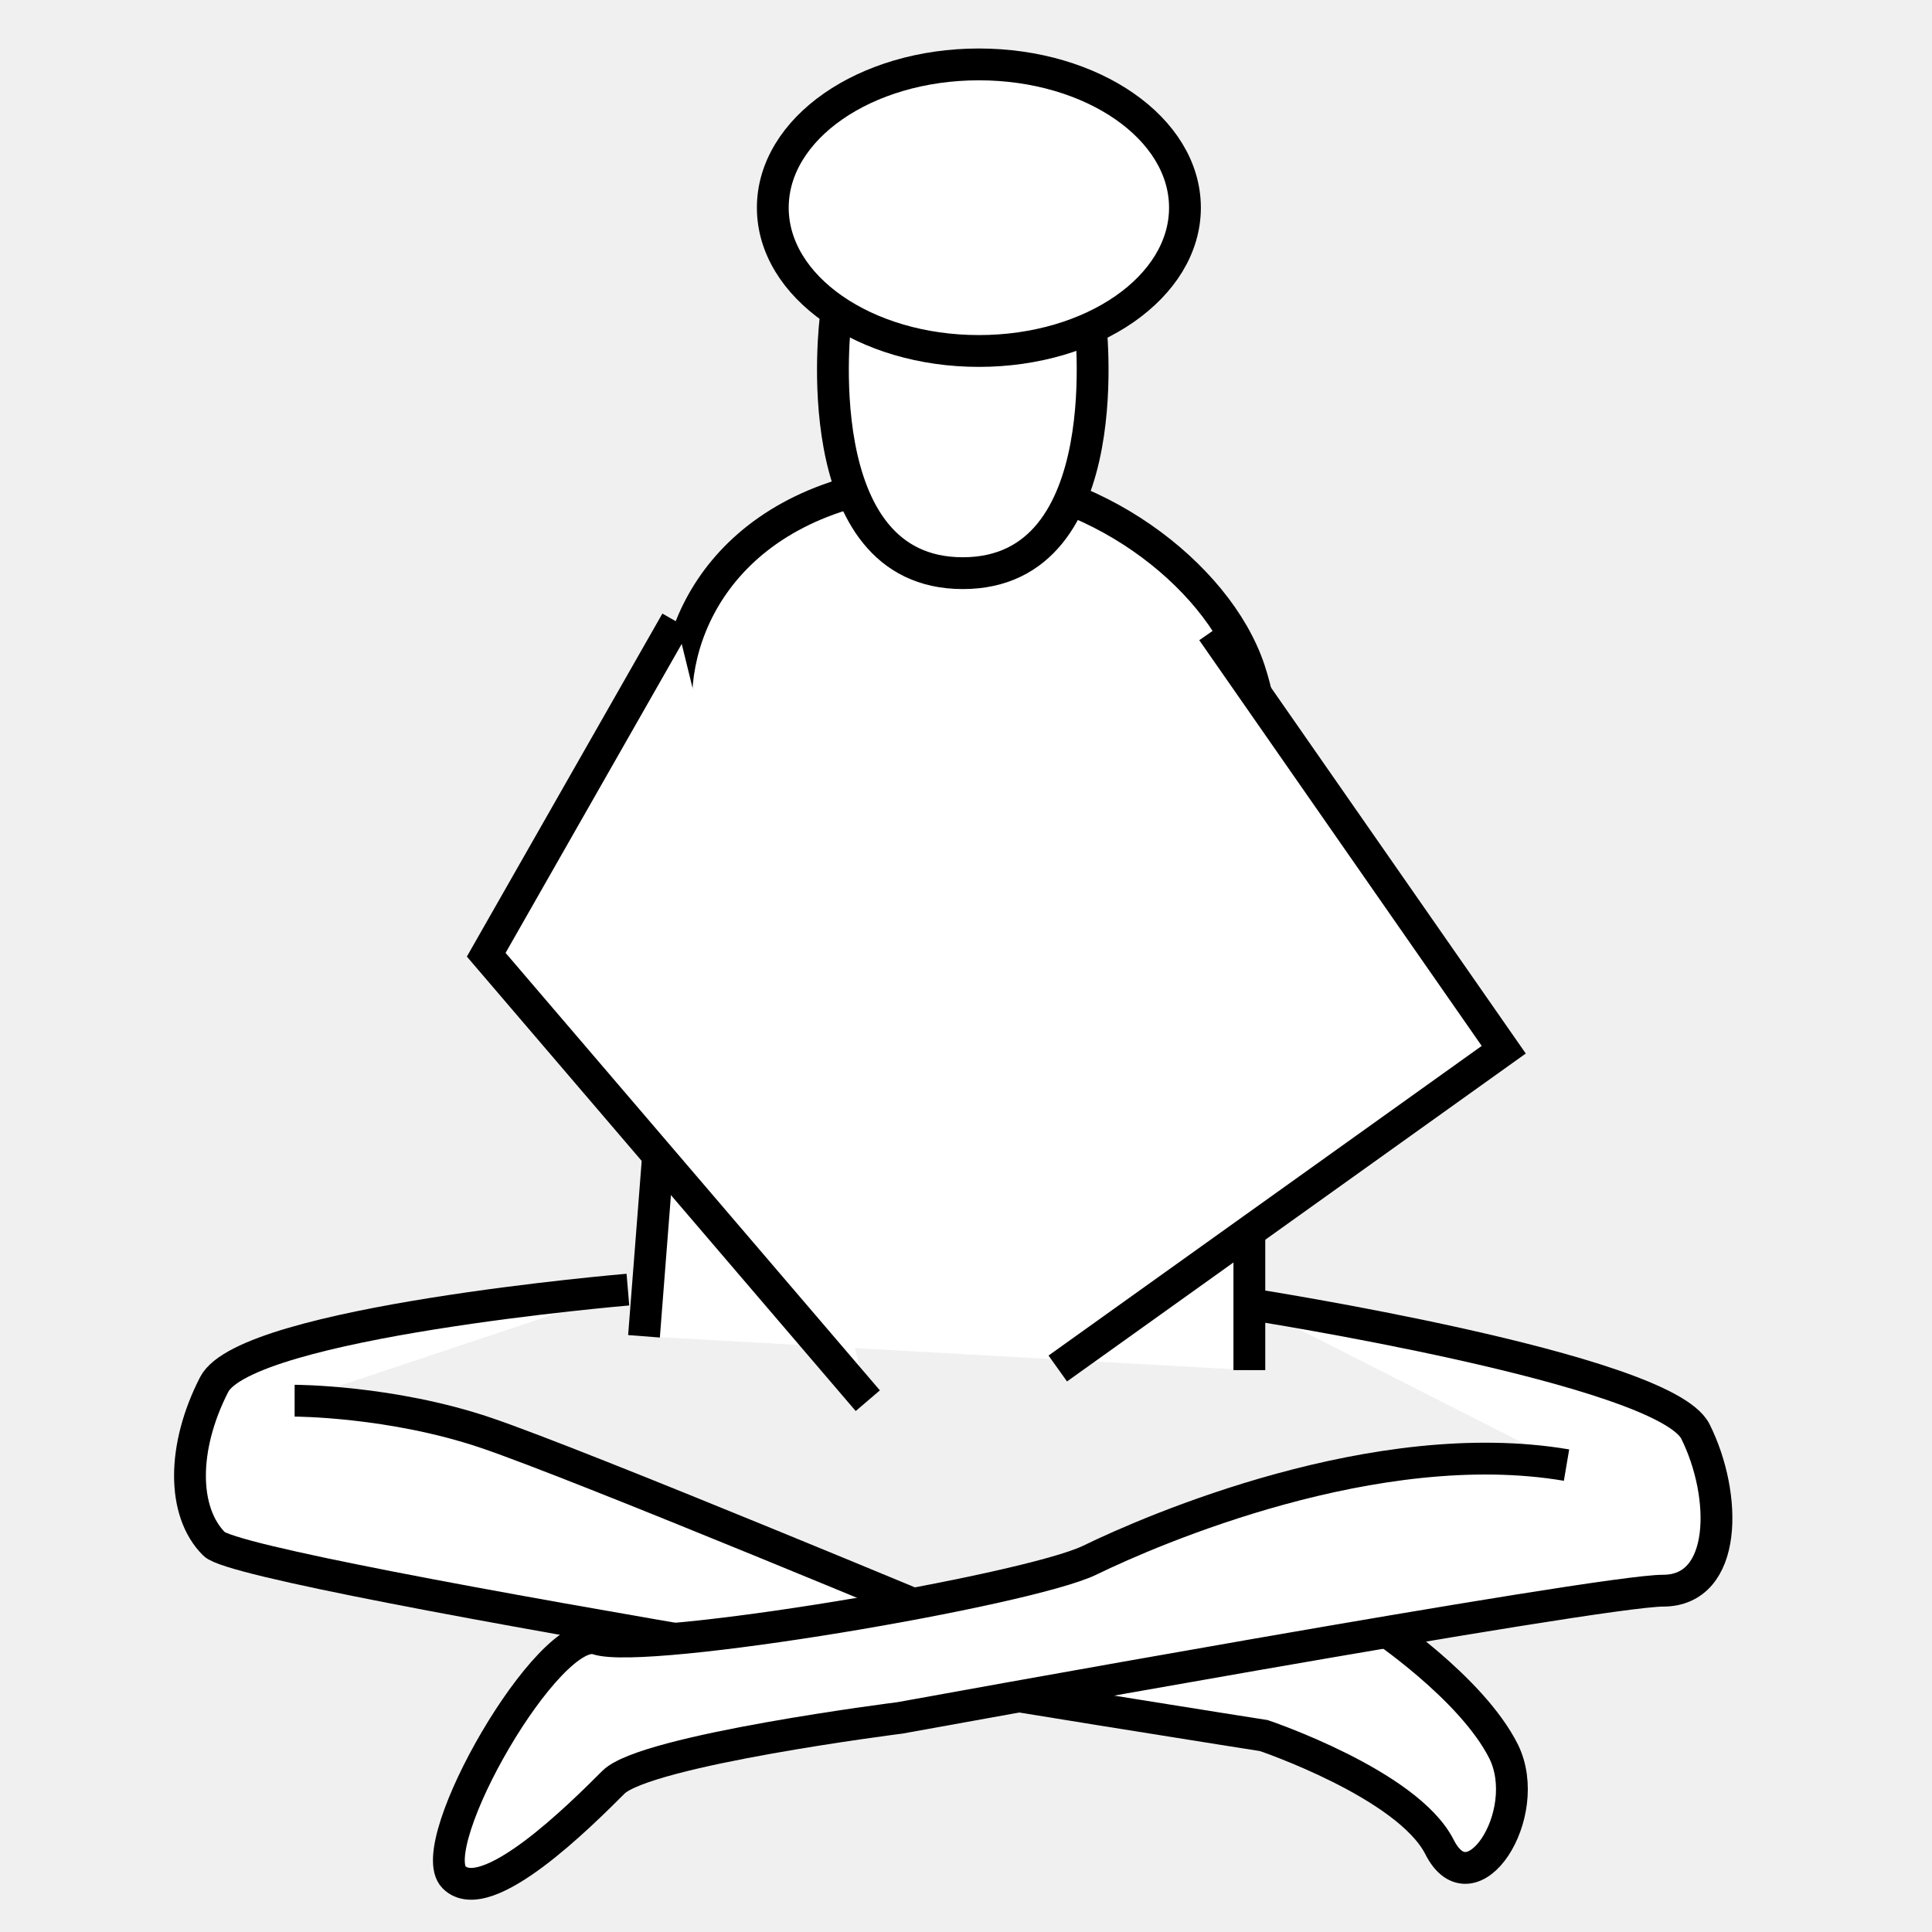
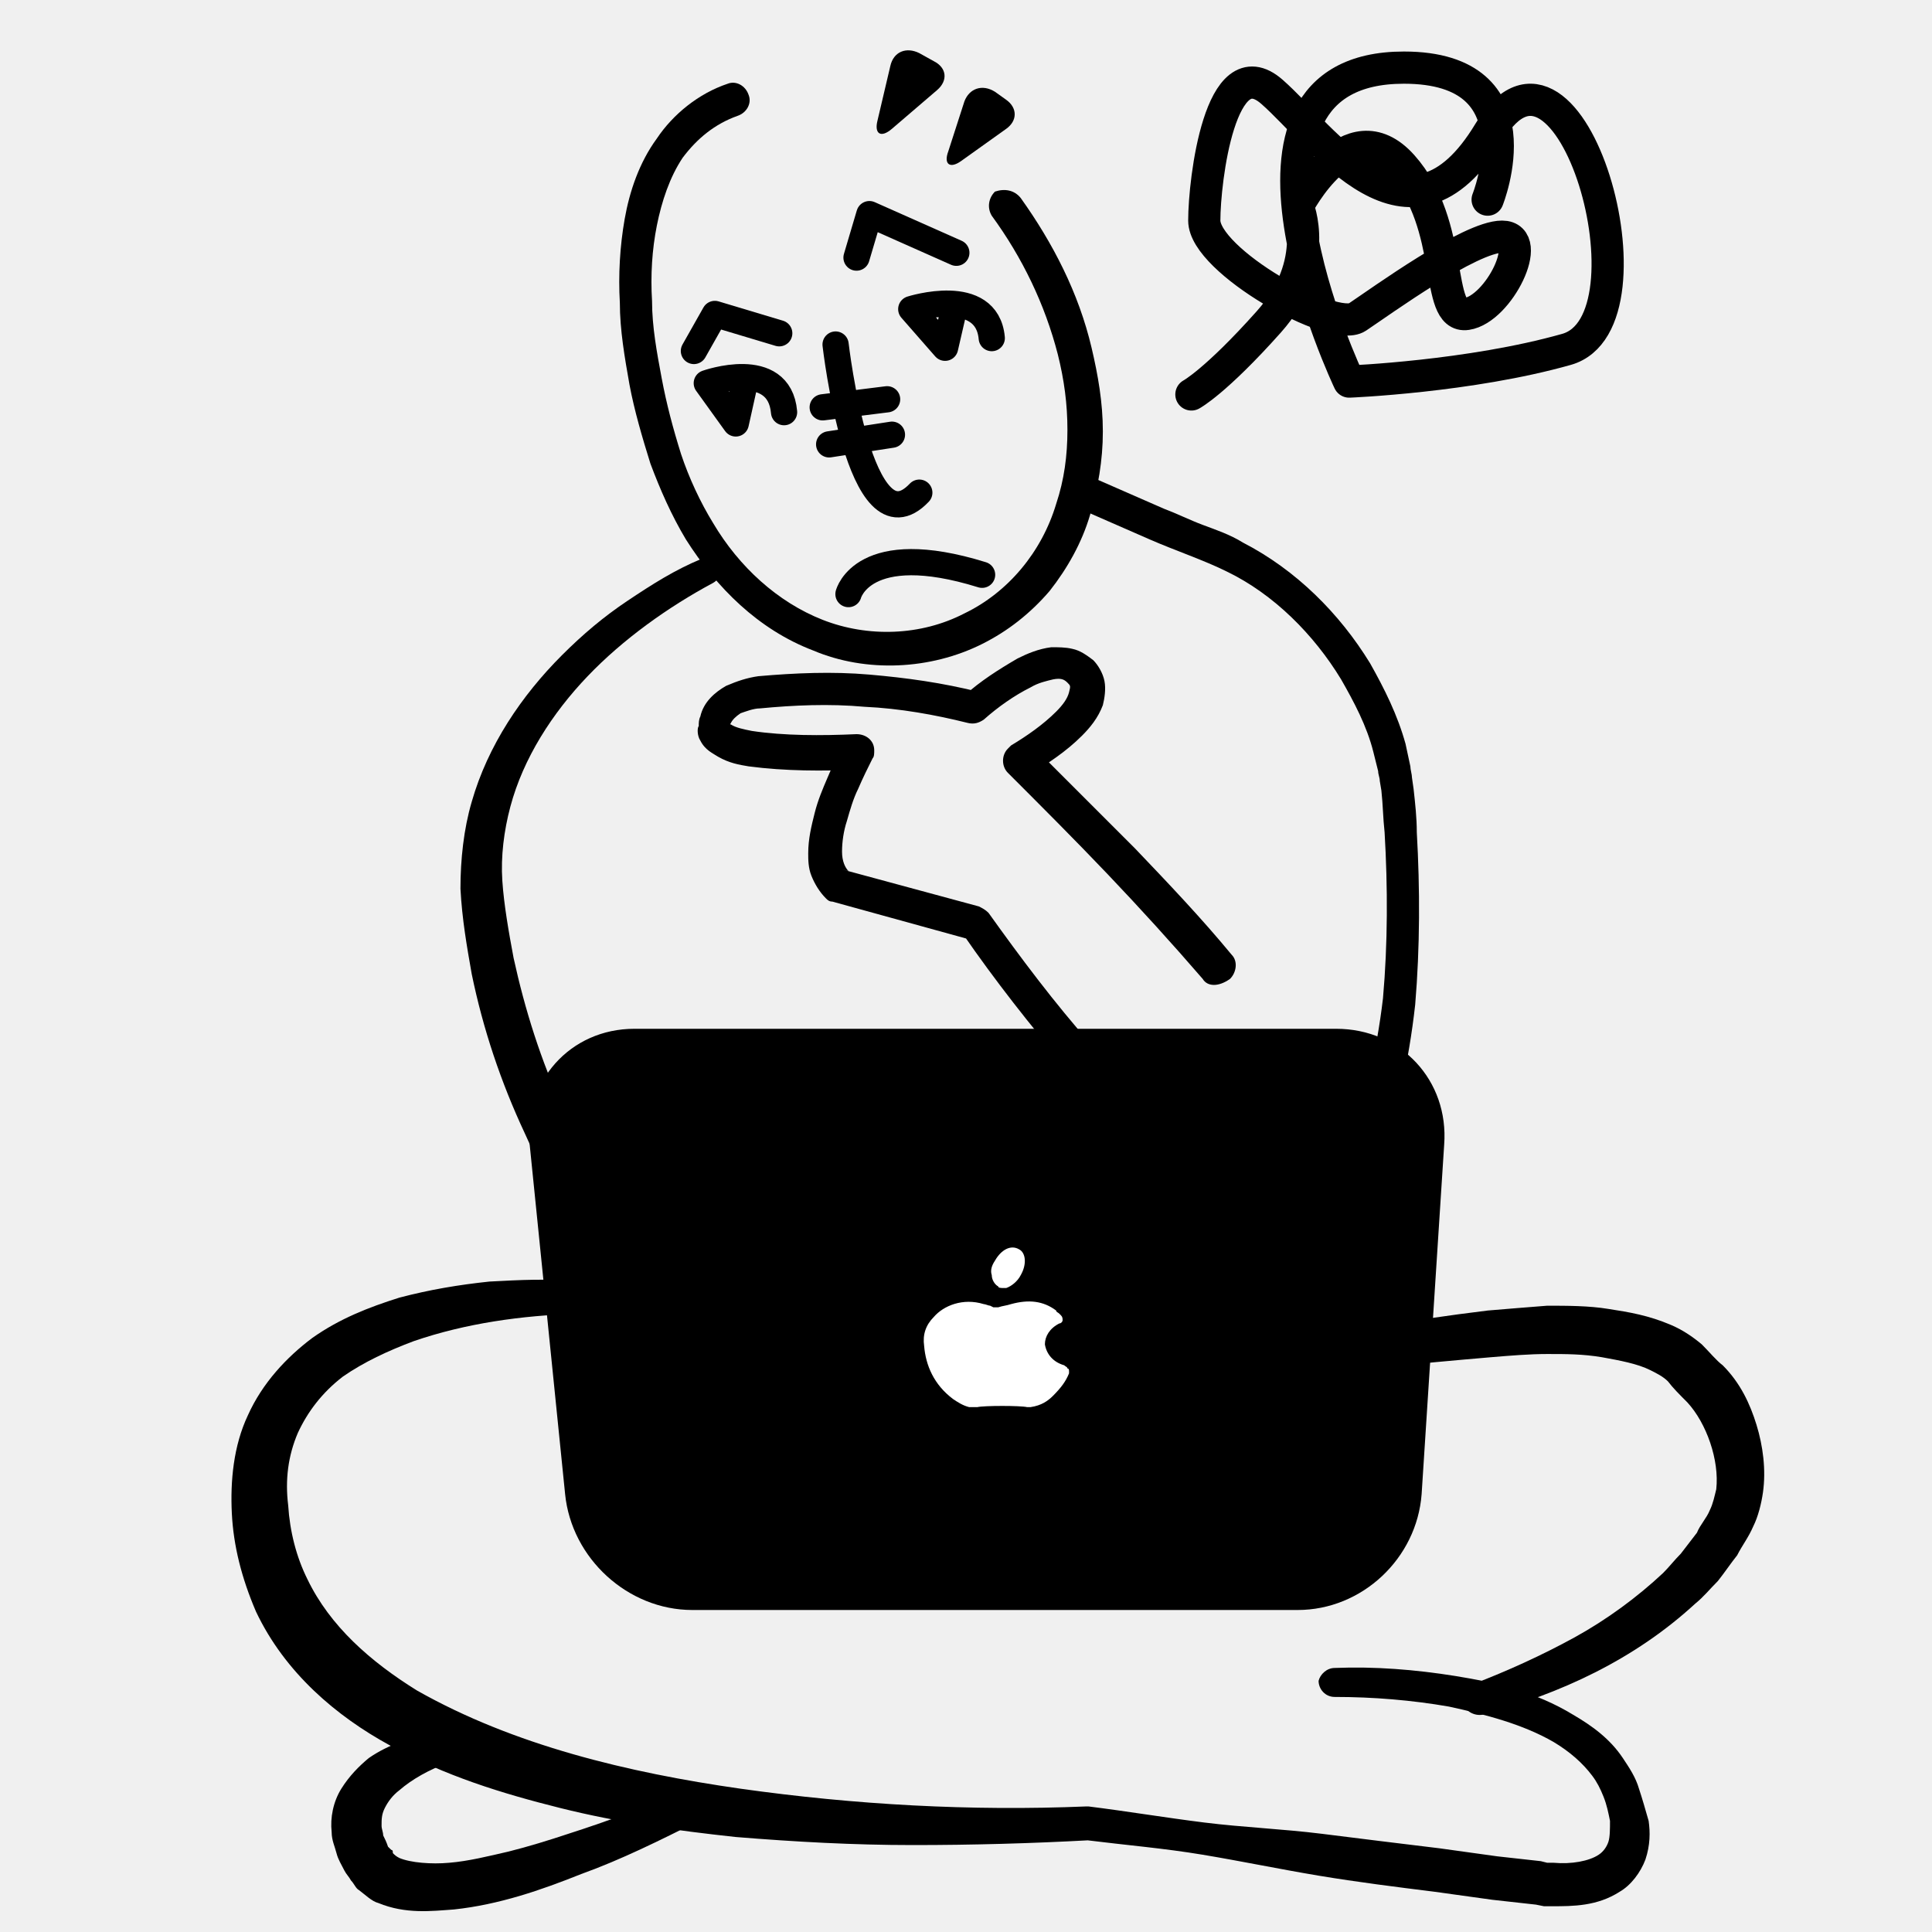
- <svg xmlns="http://www.w3.org/2000/svg" version="1.1" id="logo" x="0px" y="0px" viewBox="0 0 120 120" style="enable-background:new 0 0 120 120;" xml:space="preserve">
+ <svg xmlns="http://www.w3.org/2000/svg" version="1.1" id="_x34_" x="0px" y="0px" viewBox="0 0 120 120" style="enable-background:new 0 0 120 120;" xml:space="preserve">
  <style type="text/css">
- 	.st0{fill:#FFFFFF;stroke:#000000;stroke-width:1.976;stroke-miterlimit:10;}
+ 	.st0{fill:none;stroke:#000000;stroke-width:2.086;stroke-linecap:round;stroke-linejoin:round;stroke-miterlimit:10;}
+ 	.st1{fill:none;stroke:#000000;stroke-width:1.629;stroke-linecap:round;stroke-linejoin:round;stroke-miterlimit:10;}
+ 	.st2{fill:#FFFFFF;}
+ 	.st3{fill:none;stroke:#000000;stroke-width:2;stroke-linecap:round;stroke-linejoin:round;stroke-miterlimit:10;}
</style>
+   <path class="st0" d="M78.9,87.6c-0.8-6.2,0.6-9.7,0.6-9.7" />
+   <g>
+     <path d="M44.3,36.2c-2.8,1.5-5.6,3.5-7.8,5.8c-2.2,2.3-4,5.1-4.8,8.1c-0.4,1.5-0.6,3.1-0.5,4.6c0.1,1.5,0.4,3.2,0.7,4.8   c0.7,3.2,1.7,6.4,3.1,9.4c0.7,1.5,1.5,2.9,2.4,4.2c0.5,0.7,0.9,1.3,1.5,1.9c0.3,0.3,0.5,0.6,0.8,0.8c0.3,0.3,0.6,0.5,0.8,0.7   c1.2,0.7,2.8,1.2,4.3,1.6c1.6,0.4,3.2,0.6,4.9,0.8c3.3,0.3,6.6,0.3,9.9,0c1.6-0.2,3.3-0.5,4.8-0.9c1.5-0.4,3-1.1,4-2l0,0   c0.4-0.4,1.1-0.4,1.5,0.1c0.4,0.4,0.4,1.1,0,1.5c-1.5,1.4-3.2,2.1-4.9,2.7c-1.7,0.5-3.4,0.9-5.2,1.1c-3.5,0.4-6.9,0.5-10.4,0.2   c-1.7-0.1-3.5-0.4-5.2-0.7c-0.9-0.2-1.7-0.4-2.6-0.7c-0.9-0.3-1.7-0.6-2.6-1.2c-1.7-1.2-2.8-2.6-3.8-4c-1-1.5-1.9-3-2.6-4.6   c-1.5-3.2-2.6-6.5-3.3-9.9c-0.3-1.7-0.6-3.4-0.7-5.3c0-1.8,0.2-3.7,0.7-5.4c1-3.5,3.1-6.6,5.6-9.1c1.3-1.3,2.6-2.4,4.1-3.4   c1.5-1,2.9-1.9,4.6-2.6c0.5-0.2,1.1,0,1.4,0.5C45,35.3,44.8,35.9,44.3,36.2L44.3,36.2z" />
+   </g>
  <g>
    <g>
-       <path class="st0" d="M39,80.1c0,0-23.7,2-25.7,5.9s-2,7.9,0,9.9s65.2,11.9,65.2,11.9s8.9,3,10.9,6.9c2,4,5.9-2,4-5.9    c-2-4-7.9-7.9-7.9-7.9h-5.9H59.8c0,0-23.7-9.9-29.6-11.9c-5.9-2-11.9-2-11.9-2" />
-       <path class="st0" d="M77.6,81c0,0,25.7,4,27.7,7.9c2,4,2,9.9-2,9.9s-47.4,7.9-47.4,7.9s-15.8,2-17.8,4c-2,2-7.9,7.9-9.9,5.9    c-2-2,5.9-15.8,8.9-14.8c3,1,26.7-3,30.6-4.9s17.8-7.9,29.6-5.9" />
-       <path class="st0" d="M40,83l2-25.7c0,0,0-7.9,0-13.8s4.6-13.8,17.8-13.8c7.9,0,15.8,5.9,17.8,11.9s0,11.9,0,15.8s0,27.7,0,27.7" />
-       <path class="st0" d="M51.9,19.8c0,0-2,15.8,7.9,15.8s7.9-15.8,7.9-15.8" />
+       <path d="M63.4,12.3c2,2.8,3.6,5.9,4.4,9.3c0.4,1.7,0.7,3.4,0.7,5.2c0,1.8-0.3,3.5-0.8,5.2c-0.5,1.7-1.4,3.3-2.5,4.7    c-1.2,1.4-2.6,2.5-4.2,3.3c-3.2,1.6-7.2,1.8-10.5,0.4c-3.4-1.3-6-3.9-7.9-6.9c-0.9-1.5-1.6-3.1-2.2-4.7c-0.5-1.6-1-3.3-1.3-4.9    c-0.3-1.7-0.6-3.4-0.6-5.1c-0.1-1.7,0-3.5,0.3-5.2c0.3-1.7,0.9-3.5,2-5c1-1.5,2.6-2.8,4.4-3.4c0.5-0.2,1.1,0.1,1.3,0.7    c0.2,0.5-0.1,1.1-0.7,1.3c-1.4,0.5-2.5,1.4-3.4,2.6c-0.8,1.2-1.3,2.7-1.6,4.2c-0.3,1.5-0.4,3.1-0.3,4.7c0,1.6,0.3,3.2,0.6,4.8    c0.3,1.6,0.7,3.1,1.2,4.7c0.5,1.5,1.2,3,2,4.3c1.6,2.7,4,4.9,6.8,6c2.8,1.1,6.1,1,8.8-0.4c2.7-1.3,4.8-3.8,5.7-6.8    c0.5-1.5,0.7-3,0.7-4.6c0-1.6-0.2-3.1-0.6-4.7c-0.8-3.1-2.2-6-4.1-8.6c-0.3-0.5-0.2-1.1,0.2-1.5C62.4,11.7,63,11.8,63.4,12.3    L63.4,12.3z" />
    </g>
-     <polyline class="st0" points="42,38.6 30.2,59.3 53.9,87  " />
-     <polyline class="st0" points="75.3,39.2 93.4,65.2 65.7,85  " />
-     <ellipse class="st0" cx="60.8" cy="12.9" rx="12.8" ry="8.9" />
+     <polyline class="st1" points="43.1,21.8 44.4,19.5 48.4,20.7  " />
+     <polyline class="st1" points="53.2,16 54,13.3 59.4,15.7  " />
+     <path class="st1" d="M46.3,23.6l-0.6,2.7l-1.8-2.5c0,0,4.5-1.6,4.8,1.8" />
+     <path class="st1" d="M59.3,19l-0.6,2.6l-2.1-2.4c0,0,4.7-1.5,5,1.8" />
+     <g>
+       <line class="st1" x1="51.1" y1="25.3" x2="55.1" y2="24.8" />
+       <line class="st1" x1="51.5" y1="27.6" x2="55.4" y2="27" />
+       <path class="st1" d="M51.9,21.4c0,0,1.5,13.1,5.2,9.2" />
+     </g>
+     <path class="st1" d="M52.7,36.9c0,0,0.9-3.5,8.3-1.2" />
+     <g>
+       <path d="M62.5,6.2c0.7,0.5,0.7,1.3,0,1.8l-2.8,2c-0.7,0.5-1.1,0.2-0.8-0.6l1-3.1c0.3-0.8,1.1-1.1,1.9-0.6L62.5,6.2z" />
+     </g>
+     <g>
+       <path d="M58,3.8c0.8,0.4,0.9,1.2,0.2,1.8l-2.8,2.4c-0.7,0.6-1.1,0.3-0.9-0.5l0.8-3.4c0.2-0.9,1-1.2,1.8-0.8L58,3.8z" />
+     </g>
  </g>
+   <g>
+     <g>
+       <path d="M74.7,60.8c-1.9-2.2-3.9-4.4-5.9-6.5c-2-2.1-4.1-4.2-6.2-6.3c-0.4-0.4-0.4-1.1,0-1.5c0.1-0.1,0.1-0.1,0.2-0.2l0,0    c1-0.6,2-1.3,2.8-2.1c0.4-0.4,0.7-0.8,0.8-1.2c0.1-0.4,0.1-0.4-0.1-0.6c-0.2-0.2-0.4-0.3-0.9-0.2c-0.4,0.1-0.9,0.2-1.4,0.5    c-1,0.5-2,1.2-2.9,2c-0.3,0.2-0.6,0.3-1,0.2l0,0c-2-0.5-4.2-0.9-6.4-1c-2.2-0.2-4.4-0.1-6.5,0.1c-0.4,0-0.9,0.2-1.2,0.3    c-0.3,0.2-0.5,0.4-0.6,0.6c-0.1,0.1,0,0.4-0.1,0.1c-0.1-0.1,0,0,0.1,0c0.3,0.2,0.8,0.3,1.3,0.4c2,0.3,4.3,0.3,6.5,0.2    c0.6,0,1.1,0.4,1.1,1c0,0.2,0,0.4-0.1,0.5c-0.3,0.6-0.6,1.2-0.9,1.9c-0.3,0.6-0.5,1.3-0.7,2c-0.2,0.6-0.3,1.3-0.3,1.9    c0,0.6,0.2,1,0.4,1.2L52.3,54l8.5,2.3c0.2,0.1,0.4,0.2,0.6,0.4c2,2.8,4.1,5.6,6.4,8.2c2.3,2.6,4.7,5.1,7.4,7    c1.3,0.9,2.9,1.7,4.2,1.7c1.4-0.1,2.7-0.9,3.6-2.2c0.9-1.2,1.5-2.8,2-4.4c0.4-1.6,0.7-3.3,0.9-5c0.3-3.4,0.3-6.9,0.1-10.3    c-0.1-0.9-0.1-1.7-0.2-2.6l-0.1-0.6c0-0.2-0.1-0.4-0.1-0.6c-0.1-0.4-0.2-0.8-0.3-1.2c-0.4-1.6-1.2-3.1-2-4.5    c-1.7-2.8-4.2-5.3-7.1-6.7c-1.4-0.7-3.2-1.3-4.8-2c-1.6-0.7-3.2-1.4-4.8-2.1c-0.5-0.2-0.8-0.9-0.5-1.4c0.2-0.5,0.9-0.8,1.4-0.5    l0,0l0,0c1.6,0.7,3.2,1.4,4.8,2.1c0.8,0.3,1.6,0.7,2.4,1c0.8,0.3,1.7,0.6,2.5,1.1c3.3,1.7,6,4.4,7.9,7.5c0.9,1.6,1.7,3.2,2.2,5    c0.1,0.5,0.2,0.9,0.3,1.4c0,0.2,0.1,0.5,0.1,0.7l0.1,0.7c0.1,0.9,0.2,1.8,0.2,2.7c0.2,3.5,0.2,7.1-0.1,10.7    c-0.2,1.8-0.5,3.6-0.9,5.3c-0.5,1.8-1.1,3.5-2.3,5.1c-1.1,1.6-3,2.9-5.1,3c-1.2,0-2.1-0.3-3-0.6c-0.9-0.4-1.7-0.9-2.5-1.4    c-3-2.1-5.5-4.7-7.8-7.4c-2.3-2.7-4.5-5.5-6.5-8.4l0.6,0.4L51.7,56c-0.2,0-0.3-0.1-0.4-0.2l0,0c-0.4-0.4-0.7-0.9-0.9-1.4    c-0.2-0.5-0.2-1-0.2-1.4c0-0.9,0.2-1.7,0.4-2.5c0.2-0.8,0.5-1.5,0.8-2.2c0.3-0.7,0.6-1.4,1-2.1l1,1.6c-2.3,0.1-4.6,0.1-6.9-0.2    c-0.6-0.1-1.2-0.2-1.9-0.6c-0.3-0.2-0.8-0.4-1.1-1c-0.2-0.3-0.2-0.8-0.1-0.9c0-0.2,0-0.4,0.1-0.6c0.2-0.9,0.9-1.5,1.6-1.9    c0.7-0.3,1.3-0.5,2-0.6c2.3-0.2,4.6-0.3,6.9-0.1c2.3,0.2,4.5,0.5,6.9,1.1l-1,0.2c1-0.9,2.1-1.6,3.3-2.3c0.6-0.3,1.3-0.6,2.1-0.7    c0.4,0,0.9,0,1.3,0.1c0.5,0.1,0.9,0.4,1.3,0.7c0.3,0.3,0.6,0.8,0.7,1.3c0.1,0.5,0,1.1-0.1,1.5c-0.3,0.8-0.8,1.4-1.3,1.9    c-1,1-2.1,1.7-3.2,2.4l0.2-1.7c2.1,2.1,4.2,4.2,6.3,6.3c2.1,2.2,4.1,4.3,6,6.6c0.4,0.4,0.3,1.1-0.1,1.5    C75.7,61.3,75,61.3,74.7,60.8L74.7,60.8L74.7,60.8z" />
+     </g>
+   </g>
+   <path class="st0" d="M58.5,57.4" />
+   <g>
+     <path d="M82.9,103.6c2.5-0.1,5,0.1,7.5,0.5c2.5,0.4,5,1,7.3,2.4c1.2,0.7,2.3,1.5,3.1,2.7c0.4,0.6,0.8,1.2,1,1.9   c0.2,0.6,0.4,1.3,0.6,2c0.1,0.7,0.1,1.5-0.2,2.4c-0.3,0.8-0.9,1.6-1.6,2c-1.4,0.9-2.9,0.9-4.2,0.9l-0.5,0l-0.5-0.1l-0.9-0.1   l-1.8-0.2l-3.6-0.5c-2.4-0.3-4.8-0.6-7.2-1c-2.4-0.4-4.8-0.9-7.2-1.3c-2.4-0.4-4.8-0.6-7.2-0.9l0.2,0c-3.7,0.2-7.3,0.3-11,0.3   c-3.7,0-7.3-0.2-11-0.5c-3.7-0.4-7.3-0.9-10.9-1.8c-3.6-0.9-7.2-2-10.6-3.9c-3.3-1.8-6.5-4.5-8.3-8.3C15,98,14.5,96,14.4,94   c-0.1-2,0.1-4.2,1-6.1c0.9-2,2.4-3.6,4-4.8c1.7-1.2,3.5-1.9,5.4-2.5c1.9-0.5,3.7-0.8,5.6-1c1.9-0.1,3.7-0.2,5.6,0   c0.6,0.1,1,0.5,0.9,1.1c-0.1,0.5-0.5,0.9-1,0.9l0,0c-3.5,0.1-7,0.6-10.2,1.7c-1.6,0.6-3.1,1.3-4.4,2.2c-1.3,1-2.2,2.2-2.8,3.5   c-0.6,1.4-0.8,2.9-0.6,4.5c0.1,1.6,0.5,3.2,1.2,4.6c1.4,2.9,3.9,5.1,6.8,6.9c6,3.4,13.1,5.1,20.1,6.1c7.1,1,14.3,1.4,21.5,1.1l0,0   c0,0,0.1,0,0.1,0c2.4,0.3,4.8,0.7,7.2,1c2.4,0.3,4.9,0.4,7.3,0.7c2.4,0.3,4.8,0.6,7.3,0.9l3.6,0.5l1.8,0.2l0.9,0.1l0.4,0.1l0.4,0   c1.1,0.1,2.2-0.1,2.8-0.5c0.3-0.2,0.5-0.5,0.6-0.8c0.1-0.3,0.1-0.8,0.1-1.3c-0.1-0.5-0.2-1-0.4-1.5c-0.2-0.5-0.4-0.9-0.7-1.3   c-0.6-0.8-1.4-1.5-2.4-2.1c-1.9-1.1-4.2-1.7-6.5-2.2c-2.3-0.4-4.7-0.6-7.1-0.6l0,0c-0.6,0-1-0.5-1-1C82,104,82.4,103.6,82.9,103.6z   " />
+   </g>
+   <g>
+     <path d="M91.5,104.6c2.1-0.8,4.3-1.8,6.3-2.9c2-1.1,3.9-2.5,5.5-4c0.4-0.4,0.7-0.8,1.1-1.2c0.3-0.4,0.7-0.9,1-1.3   c0.2-0.5,0.6-0.9,0.8-1.4c0.2-0.4,0.3-0.9,0.4-1.3c0.2-1.8-0.6-4.1-1.8-5.4c-0.5-0.5-0.9-0.9-1.2-1.3c-0.3-0.3-0.7-0.5-1.1-0.7   c-0.8-0.4-1.9-0.6-3-0.8c-1.2-0.2-2.2-0.2-3.4-0.2c-1.1,0-2.3,0.1-3.5,0.2c-2.3,0.2-4.7,0.4-7.1,0.7c-2.4,0.3-4.7,0.6-7.1,0.9l0,0   c-0.6,0.1-1.1-0.3-1.1-0.9c-0.1-0.5,0.3-1,0.8-1.1c4.7-1.1,9.4-1.9,14.3-2.5c1.2-0.1,2.4-0.2,3.7-0.3c1.2,0,2.6,0,3.8,0.2   c1.3,0.2,2.5,0.4,3.9,1c0.7,0.3,1.3,0.7,1.9,1.2c0.5,0.5,0.9,1,1.3,1.3c1.1,1.1,1.7,2.4,2.1,3.7c0.4,1.3,0.6,2.8,0.4,4.2   c-0.1,0.7-0.3,1.5-0.6,2.1c-0.3,0.7-0.7,1.2-1,1.8c-0.4,0.5-0.8,1.1-1.2,1.6c-0.5,0.5-0.9,1-1.4,1.4c-3.8,3.5-8.4,5.6-13.2,6.9   c-0.5,0.1-1.1-0.2-1.2-0.7C90.7,105.3,91,104.8,91.5,104.6L91.5,104.6z" />
+   </g>
+   <g>
+     <path d="M27.8,109.5c-1.1,0.4-2.2,1-3,1.7c-0.4,0.3-0.7,0.7-0.9,1.1c-0.2,0.4-0.2,0.7-0.2,1.1c0,0.2,0.1,0.4,0.1,0.6   c0.1,0.2,0.2,0.4,0.3,0.7c0.1,0.1,0.1,0.1,0.2,0.2c0.1,0,0.1,0.1,0.1,0.2c0.1,0.1,0.2,0.2,0.4,0.3c0.7,0.3,2,0.4,3.1,0.3   c1.2-0.1,2.4-0.4,3.7-0.7c1.2-0.3,2.5-0.7,3.7-1.1c2.5-0.8,4.9-1.7,7.3-2.7c0.5-0.2,1.1,0,1.3,0.6c0.2,0.5,0,1-0.5,1.3   c-2.4,1.2-4.8,2.4-7.3,3.3c-2.5,1-5.1,1.9-7.9,2.2c-1.4,0.1-3,0.3-4.7-0.4c-0.4-0.1-0.8-0.5-1.2-0.8c-0.2-0.1-0.3-0.4-0.5-0.6   c-0.1-0.2-0.3-0.4-0.4-0.6c-0.2-0.4-0.4-0.7-0.5-1.1c-0.1-0.4-0.3-0.8-0.3-1.3c-0.1-0.9,0.1-1.9,0.6-2.7c0.5-0.8,1.1-1.4,1.7-1.9   c1.3-0.9,2.7-1.3,4.2-1.6c0.5-0.1,1.1,0.3,1.2,0.8C28.6,108.9,28.3,109.3,27.8,109.5L27.8,109.5z" />
+   </g>
+   <g>
+     <g>
+       <path d="M88.3,92.8c-0.3,4-3.7,7.2-7.7,7.2H43c-4,0-7.5-3.2-7.9-7.2l-2.2-21.7c-0.4-3.9,2.5-7.2,6.5-7.2h43.6c4,0,7,3.2,6.7,7.2    L88.3,92.8z" />
+     </g>
+     <g>
+       <path class="st2" d="M66.3,85c0-0.1-0.1-0.1-0.2-0.2c-0.7-0.2-1.1-0.7-1.2-1.3c0-0.5,0.3-1,0.9-1.3c0.1,0,0.2-0.1,0.2-0.2    c0-0.1,0-0.2-0.1-0.3l-0.1-0.1c-0.1-0.1-0.2-0.1-0.2-0.2c-0.8-0.6-1.7-0.7-2.8-0.4c-0.3,0.1-0.5,0.1-0.8,0.2c-0.1,0-0.2,0-0.3,0    l-0.2-0.1c-0.1,0-0.3-0.1-0.4-0.1c-1.3-0.4-2.5,0.1-3.1,0.8c-0.5,0.5-0.7,1.1-0.6,1.8c0.1,1.2,0.6,2.4,1.8,3.3    c0.3,0.2,0.6,0.4,1,0.5h0.4c0,0,0,0,0.1,0c0.4-0.1,2.7-0.1,3.1,0l0.2,0c0.7-0.1,1.1-0.4,1.4-0.7c0.5-0.5,0.8-0.9,1-1.4    c0,0,0-0.1,0-0.1C66.4,85.1,66.4,85,66.3,85z" />
+       <path class="st2" d="M62.3,80c0.1,0,0.2,0,0.2,0c0.3-0.1,0.7-0.4,0.9-0.8c0.4-0.7,0.3-1.4-0.1-1.6c-0.5-0.3-1.1,0-1.5,0.7    c-0.2,0.3-0.3,0.6-0.2,0.9c0,0.3,0.2,0.6,0.4,0.7C62,80,62.2,80,62.3,80z" />
+     </g>
+   </g>
+   <path class="st3" d="M74,24.5c0,0,1.5-0.8,4.8-4.5s1.8-7.2,1.8-7.2s3.2-6.2,6.5-2.5s2,9.5,4,9.2s4.2-4.8,2.2-4.8s-7.5,4-9,5  s-9.5-3.5-9.5-6s1-10.8,4.2-8s8.5,10.8,13.5,2.5s10.8,11.8,4.8,13.5s-13.5,2-13.5,2S74.5,4.2,87.2,4.2c8.5,0,5.2,8.2,5.2,8.2" />
</svg>
